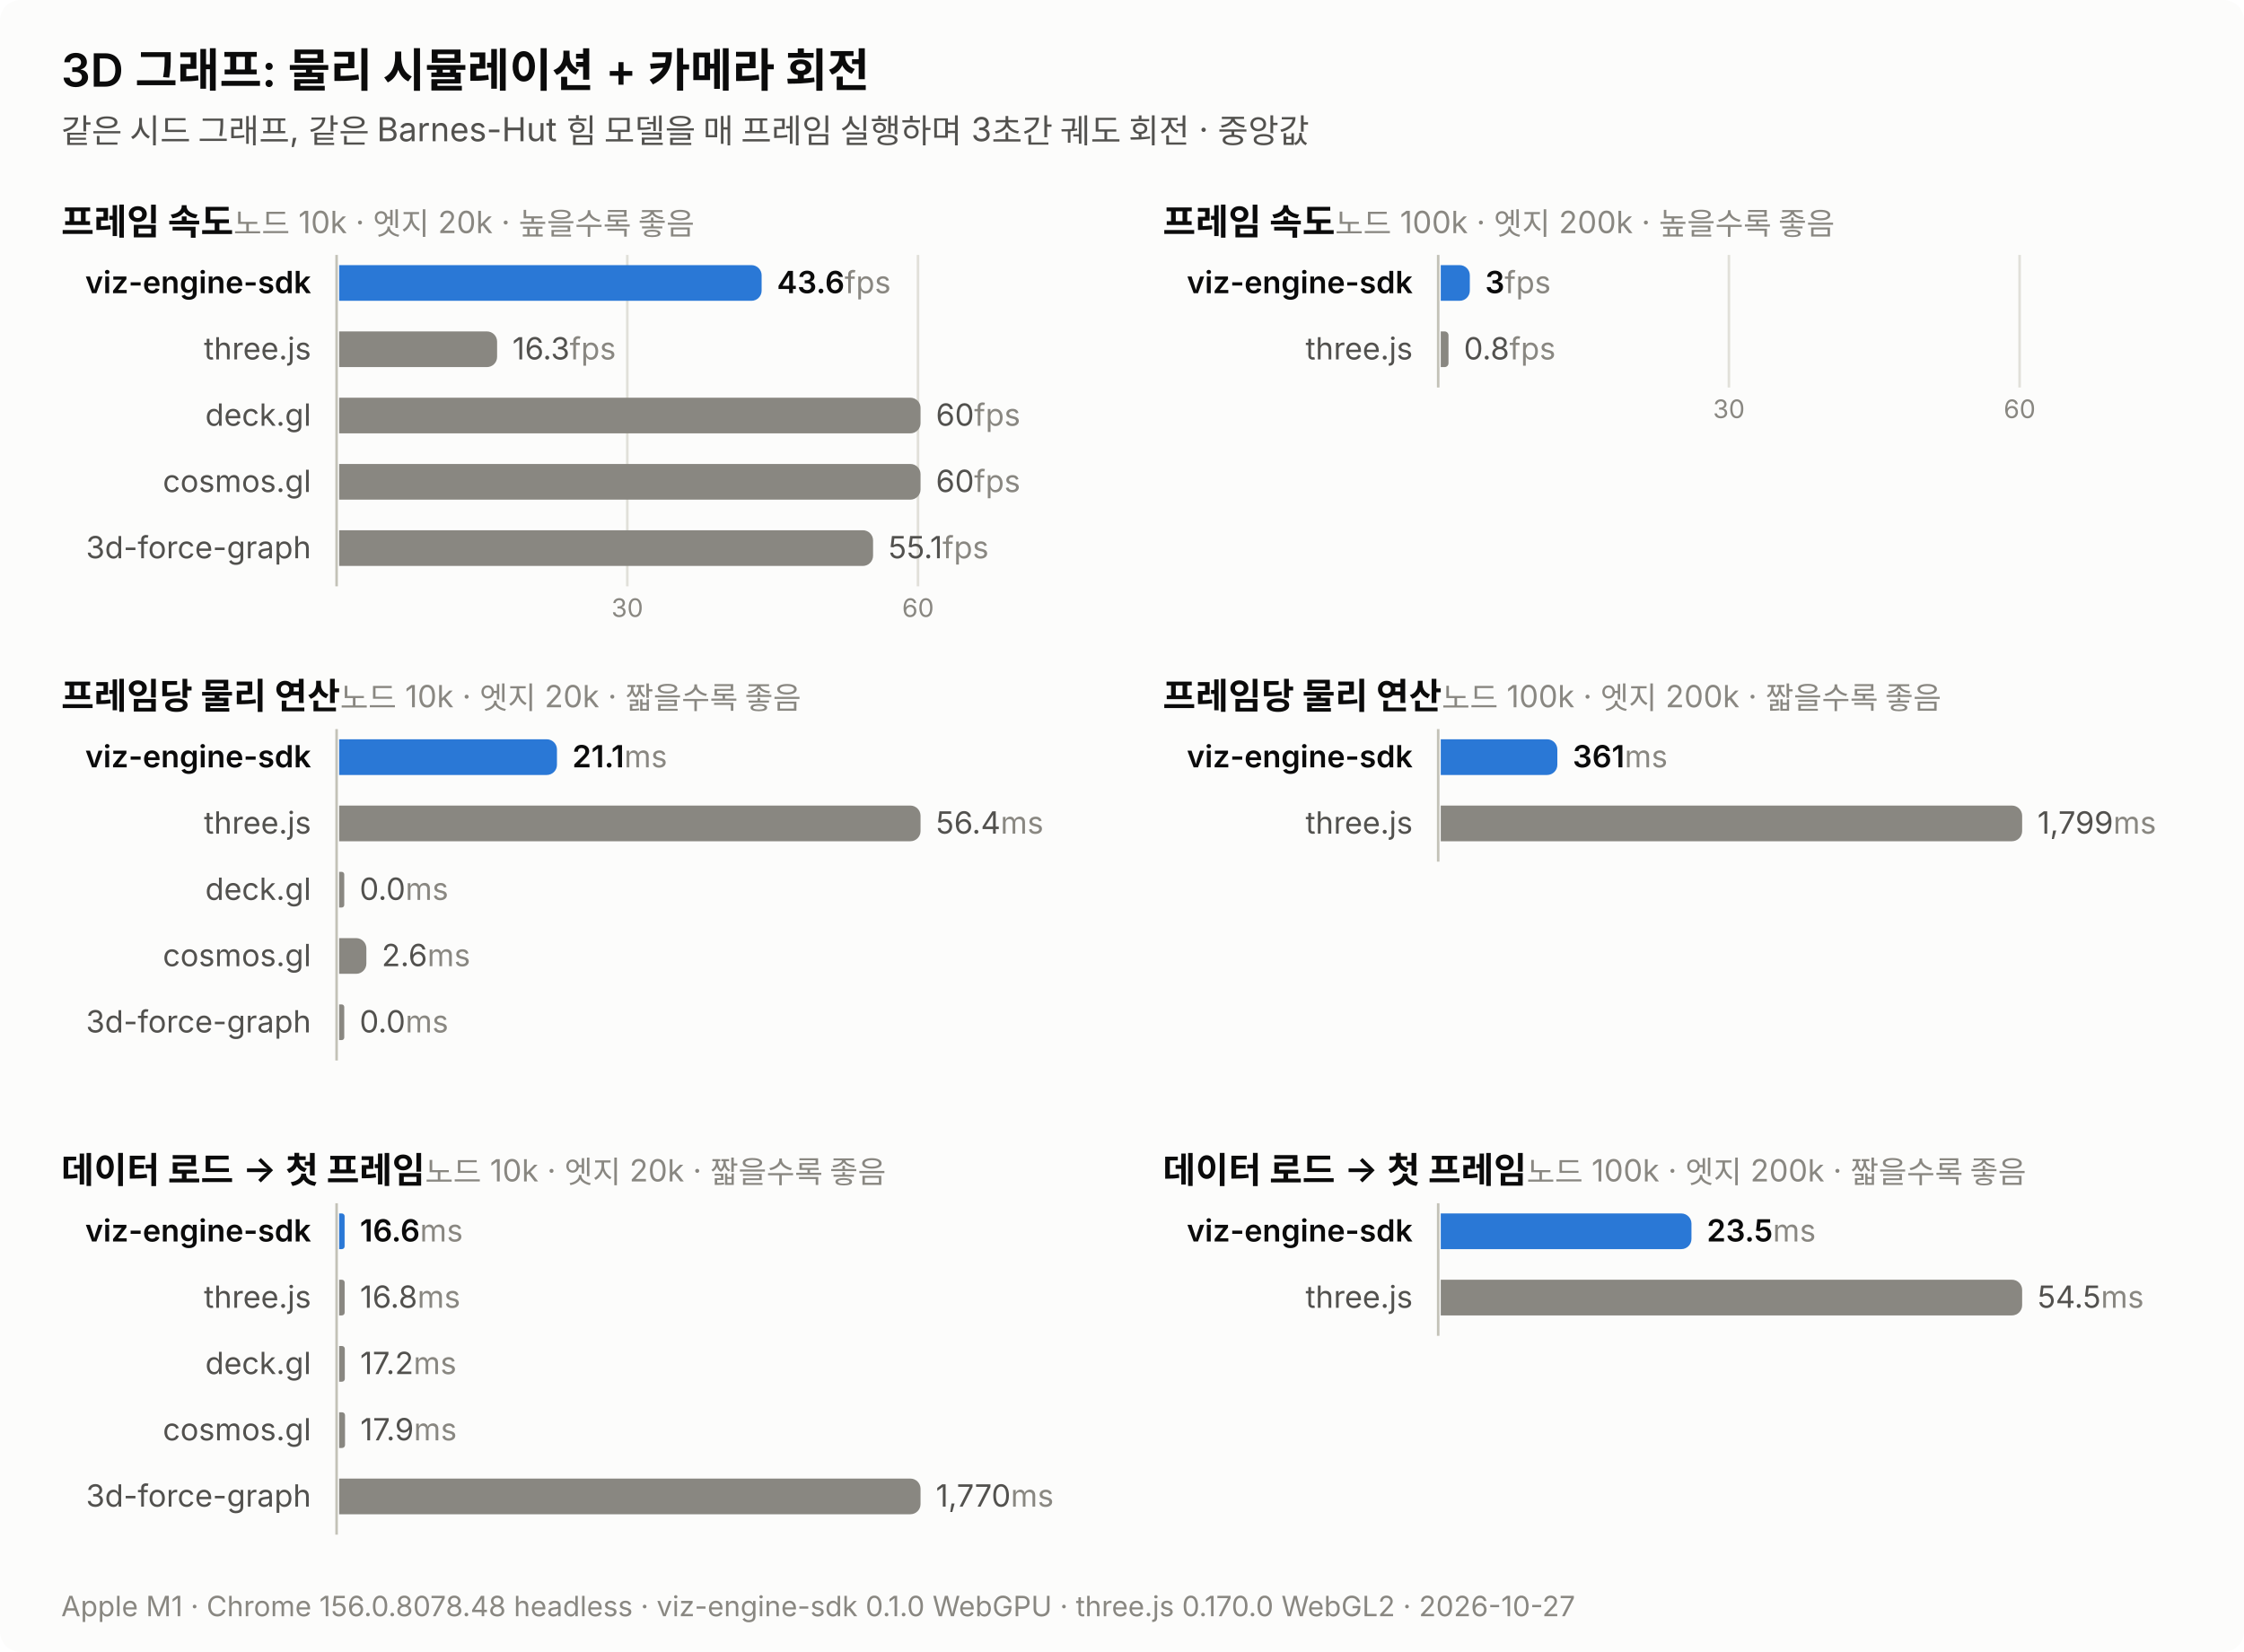
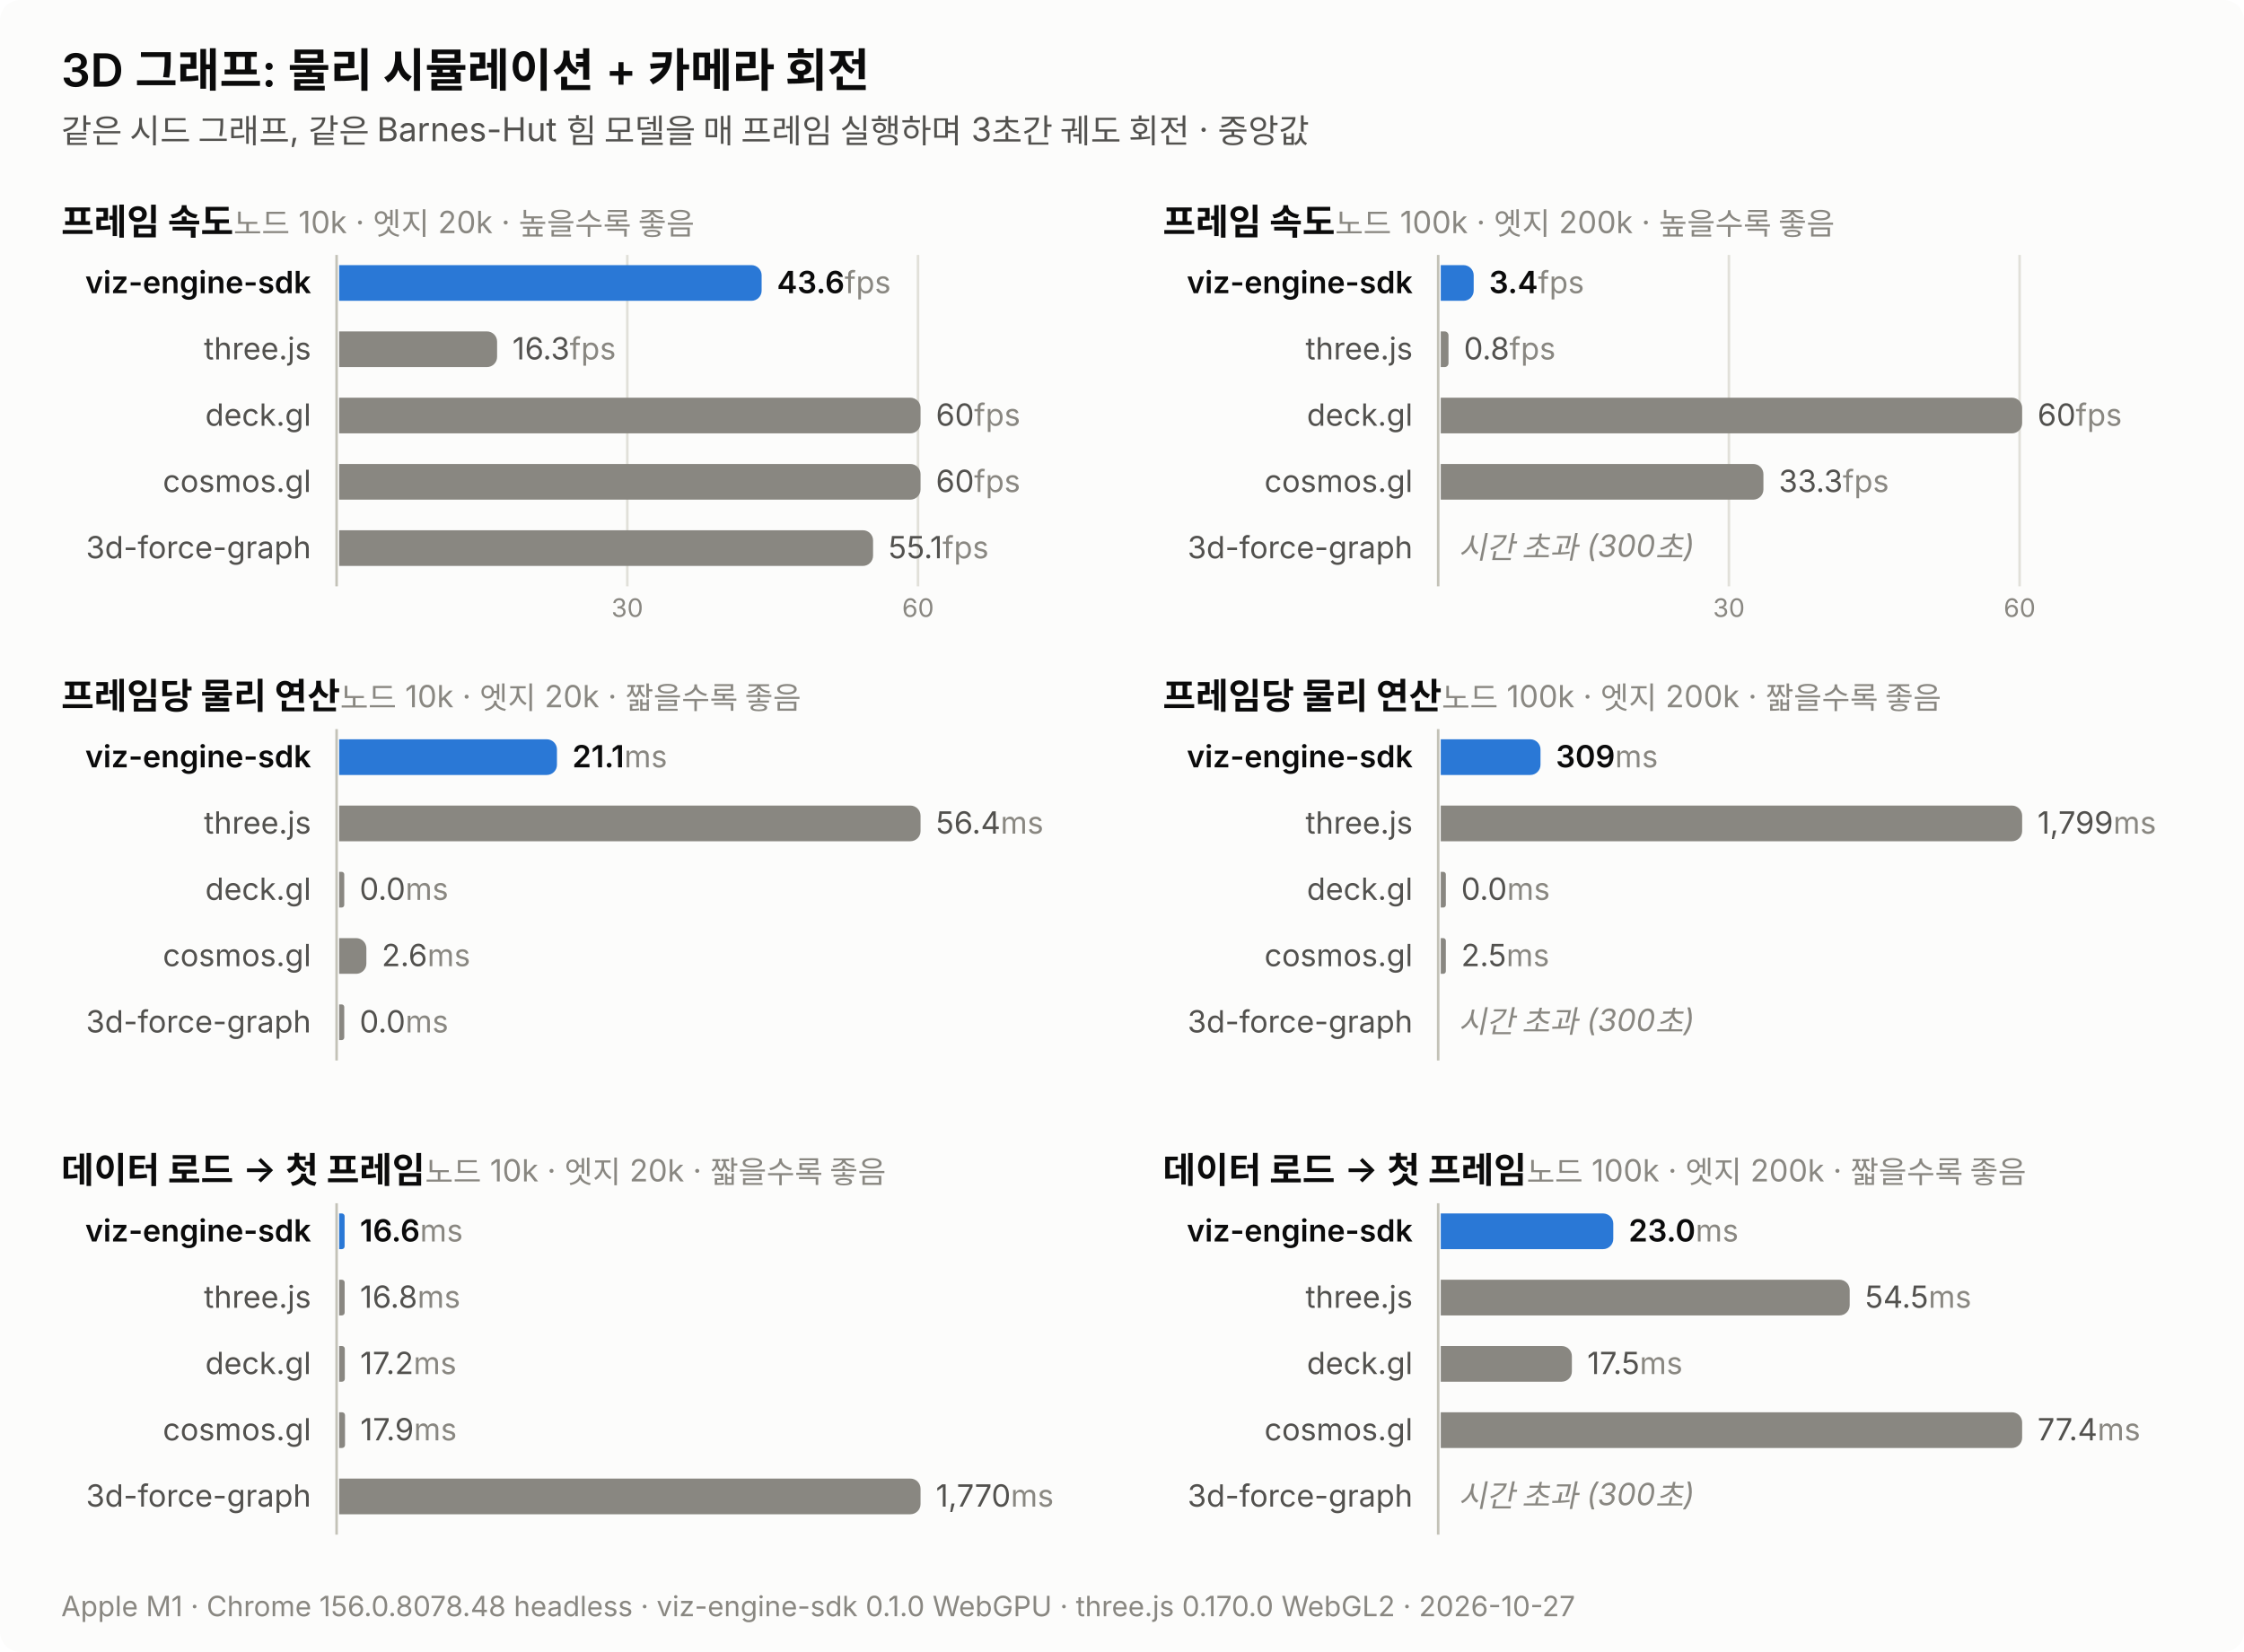
<svg xmlns="http://www.w3.org/2000/svg" width="880" height="648" viewBox="0 0 880 648" font-family="system-ui, -apple-system, &quot;Segoe UI&quot;, &quot;Apple SD Gothic Neo&quot;, &quot;Malgun Gothic&quot;, sans-serif" role="img" aria-labelledby="t d">
  <rect width="880" height="648" rx="8" fill="#fcfcfb" />
  <text x="24" y="34" font-size="18" font-weight="600" fill="#0b0b0b">3D 그래프: 물리 시뮬레이션 + 카메라 회전</text>
  <text x="24" y="56" font-size="13" fill="#52514e">같은 시드 그래프, 같은 Barnes-Hut 힘 모델을 매 프레임 실행하며 3초간 궤도 회전 · 중앙값</text>
  <text x="24" y="92" font-size="14" font-weight="600" fill="#0b0b0b">프레임 속도<tspan font-size="12" font-weight="400" fill="#898781">  노드 10k · 엣지 20k · 높을수록 좋음</tspan>
  </text>
  <line x1="246" y1="100" x2="246" y2="230" stroke="#e1e0d9" stroke-width="1" />
  <text x="246" y="242" font-size="10" text-anchor="middle" fill="#898781">30</text>
  <line x1="360" y1="100" x2="360" y2="230" stroke="#e1e0d9" stroke-width="1" />
  <text x="360" y="242" font-size="10" text-anchor="middle" fill="#898781">60</text>
  <line x1="132" y1="100" x2="132" y2="230" stroke="#c3c2b7" stroke-width="1" />
  <text x="122" y="115" font-size="12" text-anchor="end" fill="#0b0b0b" font-weight="600">viz-engine-sdk</text>
  <path d="M133 104h161.68a4 4 0 0 1 4 4v6a4 4 0 0 1 -4 4h-161.68z" fill="#2a78d6" />
  <text x="304.68" y="115" font-size="12" fill="#0b0b0b" font-weight="600" style="font-variant-numeric: tabular-nums">43.6<tspan fill="#898781" font-weight="400"> fps</tspan>
  </text>
  <text x="122" y="141" font-size="12" text-anchor="end" fill="#52514e">three.js</text>
  <path d="M133 130h57.94a4 4 0 0 1 4 4v6a4 4 0 0 1 -4 4h-57.94z" fill="#898781" />
  <text x="200.94" y="141" font-size="12" fill="#52514e" style="font-variant-numeric: tabular-nums">16.3<tspan fill="#898781" font-weight="400"> fps</tspan>
  </text>
  <text x="122" y="167" font-size="12" text-anchor="end" fill="#52514e">deck.gl</text>
  <path d="M133 156h224a4 4 0 0 1 4 4v6a4 4 0 0 1 -4 4h-224z" fill="#898781" />
  <text x="367" y="167" font-size="12" fill="#52514e" style="font-variant-numeric: tabular-nums">60<tspan fill="#898781" font-weight="400"> fps</tspan>
  </text>
  <text x="122" y="193" font-size="12" text-anchor="end" fill="#52514e">cosmos.gl</text>
  <path d="M133 182h224a4 4 0 0 1 4 4v6a4 4 0 0 1 -4 4h-224z" fill="#898781" />
  <text x="367" y="193" font-size="12" fill="#52514e" style="font-variant-numeric: tabular-nums">60<tspan fill="#898781" font-weight="400"> fps</tspan>
  </text>
  <text x="122" y="219" font-size="12" text-anchor="end" fill="#52514e">3d-force-graph</text>
  <path d="M133 208h205.38a4 4 0 0 1 4 4v6a4 4 0 0 1 -4 4h-205.38z" fill="#898781" />
  <text x="348.38" y="219" font-size="12" fill="#52514e" style="font-variant-numeric: tabular-nums">55.1<tspan fill="#898781" font-weight="400"> fps</tspan>
  </text>
  <text x="456" y="92" font-size="14" font-weight="600" fill="#0b0b0b">프레임 속도<tspan font-size="12" font-weight="400" fill="#898781">  노드 100k · 엣지 200k · 높을수록 좋음</tspan>
  </text>
-   <line x1="678" y1="100" x2="678" y2="152" stroke="#e1e0d9" stroke-width="1" />
-   <text x="678" y="164" font-size="10" text-anchor="middle" fill="#898781">30</text>
-   <line x1="792" y1="100" x2="792" y2="152" stroke="#e1e0d9" stroke-width="1" />
-   <text x="792" y="164" font-size="10" text-anchor="middle" fill="#898781">60</text>
-   <line x1="564" y1="100" x2="564" y2="152" stroke="#c3c2b7" stroke-width="1" />
+   <line x1="678" y1="100" x2="678" y2="230" stroke="#e1e0d9" stroke-width="1" />
+   <text x="678" y="242" font-size="10" text-anchor="middle" fill="#898781">30</text>
+   <line x1="792" y1="100" x2="792" y2="230" stroke="#e1e0d9" stroke-width="1" />
+   <text x="792" y="242" font-size="10" text-anchor="middle" fill="#898781">60</text>
+   <line x1="564" y1="100" x2="564" y2="230" stroke="#c3c2b7" stroke-width="1" />
  <text x="554" y="115" font-size="12" text-anchor="end" fill="#0b0b0b" font-weight="600">viz-engine-sdk</text>
-   <path d="M565 104h7.4a4 4 0 0 1 4 4v6a4 4 0 0 1 -4 4h-7.4z" fill="#2a78d6" />
-   <text x="582.4" y="115" font-size="12" fill="#0b0b0b" font-weight="600" style="font-variant-numeric: tabular-nums">3<tspan fill="#898781" font-weight="400"> fps</tspan>
+   <path d="M565 104h8.92a4 4 0 0 1 4 4v6a4 4 0 0 1 -4 4h-8.92z" fill="#2a78d6" />
+   <text x="583.92" y="115" font-size="12" fill="#0b0b0b" font-weight="600" style="font-variant-numeric: tabular-nums">3.4<tspan fill="#898781" font-weight="400"> fps</tspan>
  </text>
  <text x="554" y="141" font-size="12" text-anchor="end" fill="#52514e">three.js</text>
  <path d="M565 130h1.52a1.52 1.52 0 0 1 1.52 1.52v10.96a1.52 1.52 0 0 1 -1.52 1.52h-1.52z" fill="#898781" />
  <text x="574.04" y="141" font-size="12" fill="#52514e" style="font-variant-numeric: tabular-nums">0.8<tspan fill="#898781" font-weight="400"> fps</tspan>
  </text>
+   <text x="554" y="167" font-size="12" text-anchor="end" fill="#52514e">deck.gl</text>
+   <path d="M565 156h224a4 4 0 0 1 4 4v6a4 4 0 0 1 -4 4h-224z" fill="#898781" />
+   <text x="799" y="167" font-size="12" fill="#52514e" style="font-variant-numeric: tabular-nums">60<tspan fill="#898781" font-weight="400"> fps</tspan>
+   </text>
+   <text x="554" y="193" font-size="12" text-anchor="end" fill="#52514e">cosmos.gl</text>
+   <path d="M565 182h122.54a4 4 0 0 1 4 4v6a4 4 0 0 1 -4 4h-122.54z" fill="#898781" />
+   <text x="697.54" y="193" font-size="12" fill="#52514e" style="font-variant-numeric: tabular-nums">33.3<tspan fill="#898781" font-weight="400"> fps</tspan>
+   </text>
+   <text x="554" y="219" font-size="12" text-anchor="end" fill="#52514e">3d-force-graph</text>
+   <text x="572" y="219" font-size="12" font-style="italic" fill="#898781">시간 초과 (300초)</text>
  <text x="24" y="278" font-size="14" font-weight="600" fill="#0b0b0b">프레임당 물리 연산<tspan font-size="12" font-weight="400" fill="#898781">  노드 10k · 엣지 20k · 짧을수록 좋음</tspan>
  </text>
  <line x1="132" y1="286" x2="132" y2="416" stroke="#c3c2b7" stroke-width="1" />
  <text x="122" y="301" font-size="12" text-anchor="end" fill="#0b0b0b" font-weight="600">viz-engine-sdk</text>
  <path d="M133 290h81.419a4 4 0 0 1 4 4v6a4 4 0 0 1 -4 4h-81.419z" fill="#2a78d6" />
  <text x="224.419" y="301" font-size="12" fill="#0b0b0b" font-weight="600" style="font-variant-numeric: tabular-nums">21.1<tspan fill="#898781" font-weight="400"> ms</tspan>
  </text>
  <text x="122" y="327" font-size="12" text-anchor="end" fill="#52514e">three.js</text>
  <path d="M133 316h224a4 4 0 0 1 4 4v6a4 4 0 0 1 -4 4h-224z" fill="#898781" />
  <text x="367" y="327" font-size="12" fill="#52514e" style="font-variant-numeric: tabular-nums">56.4<tspan fill="#898781" font-weight="400"> ms</tspan>
  </text>
  <text x="122" y="353" font-size="12" text-anchor="end" fill="#52514e">deck.gl</text>
  <path d="M133 342h1a1 1 0 0 1 1 1v12a1 1 0 0 1 -1 1h-1z" fill="#898781" />
  <text x="141" y="353" font-size="12" fill="#52514e" style="font-variant-numeric: tabular-nums">0.0<tspan fill="#898781" font-weight="400"> ms</tspan>
  </text>
  <text x="122" y="379" font-size="12" text-anchor="end" fill="#52514e">cosmos.gl</text>
  <path d="M133 368h6.672a4 4 0 0 1 4 4v6a4 4 0 0 1 -4 4h-6.672z" fill="#898781" />
  <text x="149.672" y="379" font-size="12" fill="#52514e" style="font-variant-numeric: tabular-nums">2.6<tspan fill="#898781" font-weight="400"> ms</tspan>
  </text>
  <text x="122" y="405" font-size="12" text-anchor="end" fill="#52514e">3d-force-graph</text>
  <path d="M133 394h1a1 1 0 0 1 1 1v12a1 1 0 0 1 -1 1h-1z" fill="#898781" />
  <text x="141" y="405" font-size="12" fill="#52514e" style="font-variant-numeric: tabular-nums">0.0<tspan fill="#898781" font-weight="400"> ms</tspan>
  </text>
  <text x="456" y="278" font-size="14" font-weight="600" fill="#0b0b0b">프레임당 물리 연산<tspan font-size="12" font-weight="400" fill="#898781">  노드 100k · 엣지 200k · 짧을수록 좋음</tspan>
  </text>
-   <line x1="564" y1="286" x2="564" y2="338" stroke="#c3c2b7" stroke-width="1" />
+   <line x1="564" y1="286" x2="564" y2="416" stroke="#c3c2b7" stroke-width="1" />
  <text x="554" y="301" font-size="12" text-anchor="end" fill="#0b0b0b" font-weight="600">viz-engine-sdk</text>
-   <path d="M565 290h41.721a4 4 0 0 1 4 4v6a4 4 0 0 1 -4 4h-41.721z" fill="#2a78d6" />
-   <text x="616.721" y="301" font-size="12" fill="#0b0b0b" font-weight="600" style="font-variant-numeric: tabular-nums">361<tspan fill="#898781" font-weight="400"> ms</tspan>
+   <path d="M565 290h35.118a4 4 0 0 1 4 4v6a4 4 0 0 1 -4 4h-35.118z" fill="#2a78d6" />
+   <text x="610.118" y="301" font-size="12" fill="#0b0b0b" font-weight="600" style="font-variant-numeric: tabular-nums">309<tspan fill="#898781" font-weight="400"> ms</tspan>
  </text>
  <text x="554" y="327" font-size="12" text-anchor="end" fill="#52514e">three.js</text>
  <path d="M565 316h224a4 4 0 0 1 4 4v6a4 4 0 0 1 -4 4h-224z" fill="#898781" />
  <text x="799" y="327" font-size="12" fill="#52514e" style="font-variant-numeric: tabular-nums">1,799<tspan fill="#898781" font-weight="400"> ms</tspan>
  </text>
+   <text x="554" y="353" font-size="12" text-anchor="end" fill="#52514e">deck.gl</text>
+   <path d="M565 342h1a1 1 0 0 1 1 1v12a1 1 0 0 1 -1 1h-1z" fill="#898781" />
+   <text x="573" y="353" font-size="12" fill="#52514e" style="font-variant-numeric: tabular-nums">0.0<tspan fill="#898781" font-weight="400"> ms</tspan>
+   </text>
+   <text x="554" y="379" font-size="12" text-anchor="end" fill="#52514e">cosmos.gl</text>
+   <path d="M565 368h1a1 1 0 0 1 1 1v12a1 1 0 0 1 -1 1h-1z" fill="#898781" />
+   <text x="573" y="379" font-size="12" fill="#52514e" style="font-variant-numeric: tabular-nums">2.5<tspan fill="#898781" font-weight="400"> ms</tspan>
+   </text>
+   <text x="554" y="405" font-size="12" text-anchor="end" fill="#52514e">3d-force-graph</text>
+   <text x="572" y="405" font-size="12" font-style="italic" fill="#898781">시간 초과 (300초)</text>
  <text x="24" y="464" font-size="14" font-weight="600" fill="#0b0b0b">데이터 로드 → 첫 프레임<tspan font-size="12" font-weight="400" fill="#898781">  노드 10k · 엣지 20k · 짧을수록 좋음</tspan>
  </text>
  <line x1="132" y1="472" x2="132" y2="602" stroke="#c3c2b7" stroke-width="1" />
  <text x="122" y="487" font-size="12" text-anchor="end" fill="#0b0b0b" font-weight="600">viz-engine-sdk</text>
  <path d="M133 476h1.07a1.07 1.07 0 0 1 1.07 1.07v11.859a1.07 1.07 0 0 1 -1.07 1.07h-1.07z" fill="#2a78d6" />
  <text x="141.141" y="487" font-size="12" fill="#0b0b0b" font-weight="600" style="font-variant-numeric: tabular-nums">16.6<tspan fill="#898781" font-weight="400"> ms</tspan>
  </text>
  <text x="122" y="513" font-size="12" text-anchor="end" fill="#52514e">three.js</text>
  <path d="M133 502h1.079a1.079 1.079 0 0 1 1.079 1.079v11.841a1.079 1.079 0 0 1 -1.079 1.079h-1.079z" fill="#898781" />
  <text x="141.159" y="513" font-size="12" fill="#52514e" style="font-variant-numeric: tabular-nums">16.8<tspan fill="#898781" font-weight="400"> ms</tspan>
  </text>
  <text x="122" y="539" font-size="12" text-anchor="end" fill="#52514e">deck.gl</text>
  <path d="M133 528h1.11a1.11 1.11 0 0 1 1.11 1.11v11.781a1.11 1.11 0 0 1 -1.11 1.11h-1.11z" fill="#898781" />
  <text x="141.219" y="539" font-size="12" fill="#52514e" style="font-variant-numeric: tabular-nums">17.2<tspan fill="#898781" font-weight="400"> ms</tspan>
  </text>
  <text x="122" y="565" font-size="12" text-anchor="end" fill="#52514e">cosmos.gl</text>
  <path d="M133 554h1.152a1.152 1.152 0 0 1 1.152 1.152v11.697a1.152 1.152 0 0 1 -1.152 1.152h-1.152z" fill="#898781" />
  <text x="141.303" y="565" font-size="12" fill="#52514e" style="font-variant-numeric: tabular-nums">17.9<tspan fill="#898781" font-weight="400"> ms</tspan>
  </text>
  <text x="122" y="591" font-size="12" text-anchor="end" fill="#52514e">3d-force-graph</text>
  <path d="M133 580h224a4 4 0 0 1 4 4v6a4 4 0 0 1 -4 4h-224z" fill="#898781" />
  <text x="367" y="591" font-size="12" fill="#52514e" style="font-variant-numeric: tabular-nums">1,770<tspan fill="#898781" font-weight="400"> ms</tspan>
  </text>
  <text x="456" y="464" font-size="14" font-weight="600" fill="#0b0b0b">데이터 로드 → 첫 프레임<tspan font-size="12" font-weight="400" fill="#898781">  노드 100k · 엣지 200k · 짧을수록 좋음</tspan>
  </text>
-   <line x1="564" y1="472" x2="564" y2="524" stroke="#c3c2b7" stroke-width="1" />
+   <line x1="564" y1="472" x2="564" y2="602" stroke="#c3c2b7" stroke-width="1" />
  <text x="554" y="487" font-size="12" text-anchor="end" fill="#0b0b0b" font-weight="600">viz-engine-sdk</text>
-   <path d="M565 476h94.318a4 4 0 0 1 4 4v6a4 4 0 0 1 -4 4h-94.318z" fill="#2a78d6" />
-   <text x="669.318" y="487" font-size="12" fill="#0b0b0b" font-weight="600" style="font-variant-numeric: tabular-nums">23.5<tspan fill="#898781" font-weight="400"> ms</tspan>
+   <path d="M565 476h63.655a4 4 0 0 1 4 4v6a4 4 0 0 1 -4 4h-63.655z" fill="#2a78d6" />
+   <text x="638.655" y="487" font-size="12" fill="#0b0b0b" font-weight="600" style="font-variant-numeric: tabular-nums">23.0<tspan fill="#898781" font-weight="400"> ms</tspan>
  </text>
  <text x="554" y="513" font-size="12" text-anchor="end" fill="#52514e">three.js</text>
-   <path d="M565 502h224a4 4 0 0 1 4 4v6a4 4 0 0 1 -4 4h-224z" fill="#898781" />
-   <text x="799" y="513" font-size="12" fill="#52514e" style="font-variant-numeric: tabular-nums">54.5<tspan fill="#898781" font-weight="400"> ms</tspan>
+   <path d="M565 502h156.375a4 4 0 0 1 4 4v6a4 4 0 0 1 -4 4h-156.375z" fill="#898781" />
+   <text x="731.375" y="513" font-size="12" fill="#52514e" style="font-variant-numeric: tabular-nums">54.5<tspan fill="#898781" font-weight="400"> ms</tspan>
  </text>
+   <text x="554" y="539" font-size="12" text-anchor="end" fill="#52514e">deck.gl</text>
+   <path d="M565 528h47.426a4 4 0 0 1 4 4v6a4 4 0 0 1 -4 4h-47.426z" fill="#898781" />
+   <text x="622.426" y="539" font-size="12" fill="#52514e" style="font-variant-numeric: tabular-nums">17.5<tspan fill="#898781" font-weight="400"> ms</tspan>
+   </text>
+   <text x="554" y="565" font-size="12" text-anchor="end" fill="#52514e">cosmos.gl</text>
+   <path d="M565 554h224a4 4 0 0 1 4 4v6a4 4 0 0 1 -4 4h-224z" fill="#898781" />
+   <text x="799" y="565" font-size="12" fill="#52514e" style="font-variant-numeric: tabular-nums">77.4<tspan fill="#898781" font-weight="400"> ms</tspan>
+   </text>
+   <text x="554" y="591" font-size="12" text-anchor="end" fill="#52514e">3d-force-graph</text>
+   <text x="572" y="591" font-size="12" font-style="italic" fill="#898781">시간 초과 (300초)</text>
  <text x="24" y="634" font-size="11" fill="#898781">Apple M1 · Chrome 156.0.8078.48 headless · viz-engine-sdk 0.1.0 WebGPU · three.js 0.170.0 WebGL2 · 2026-10-27</text>
</svg>
